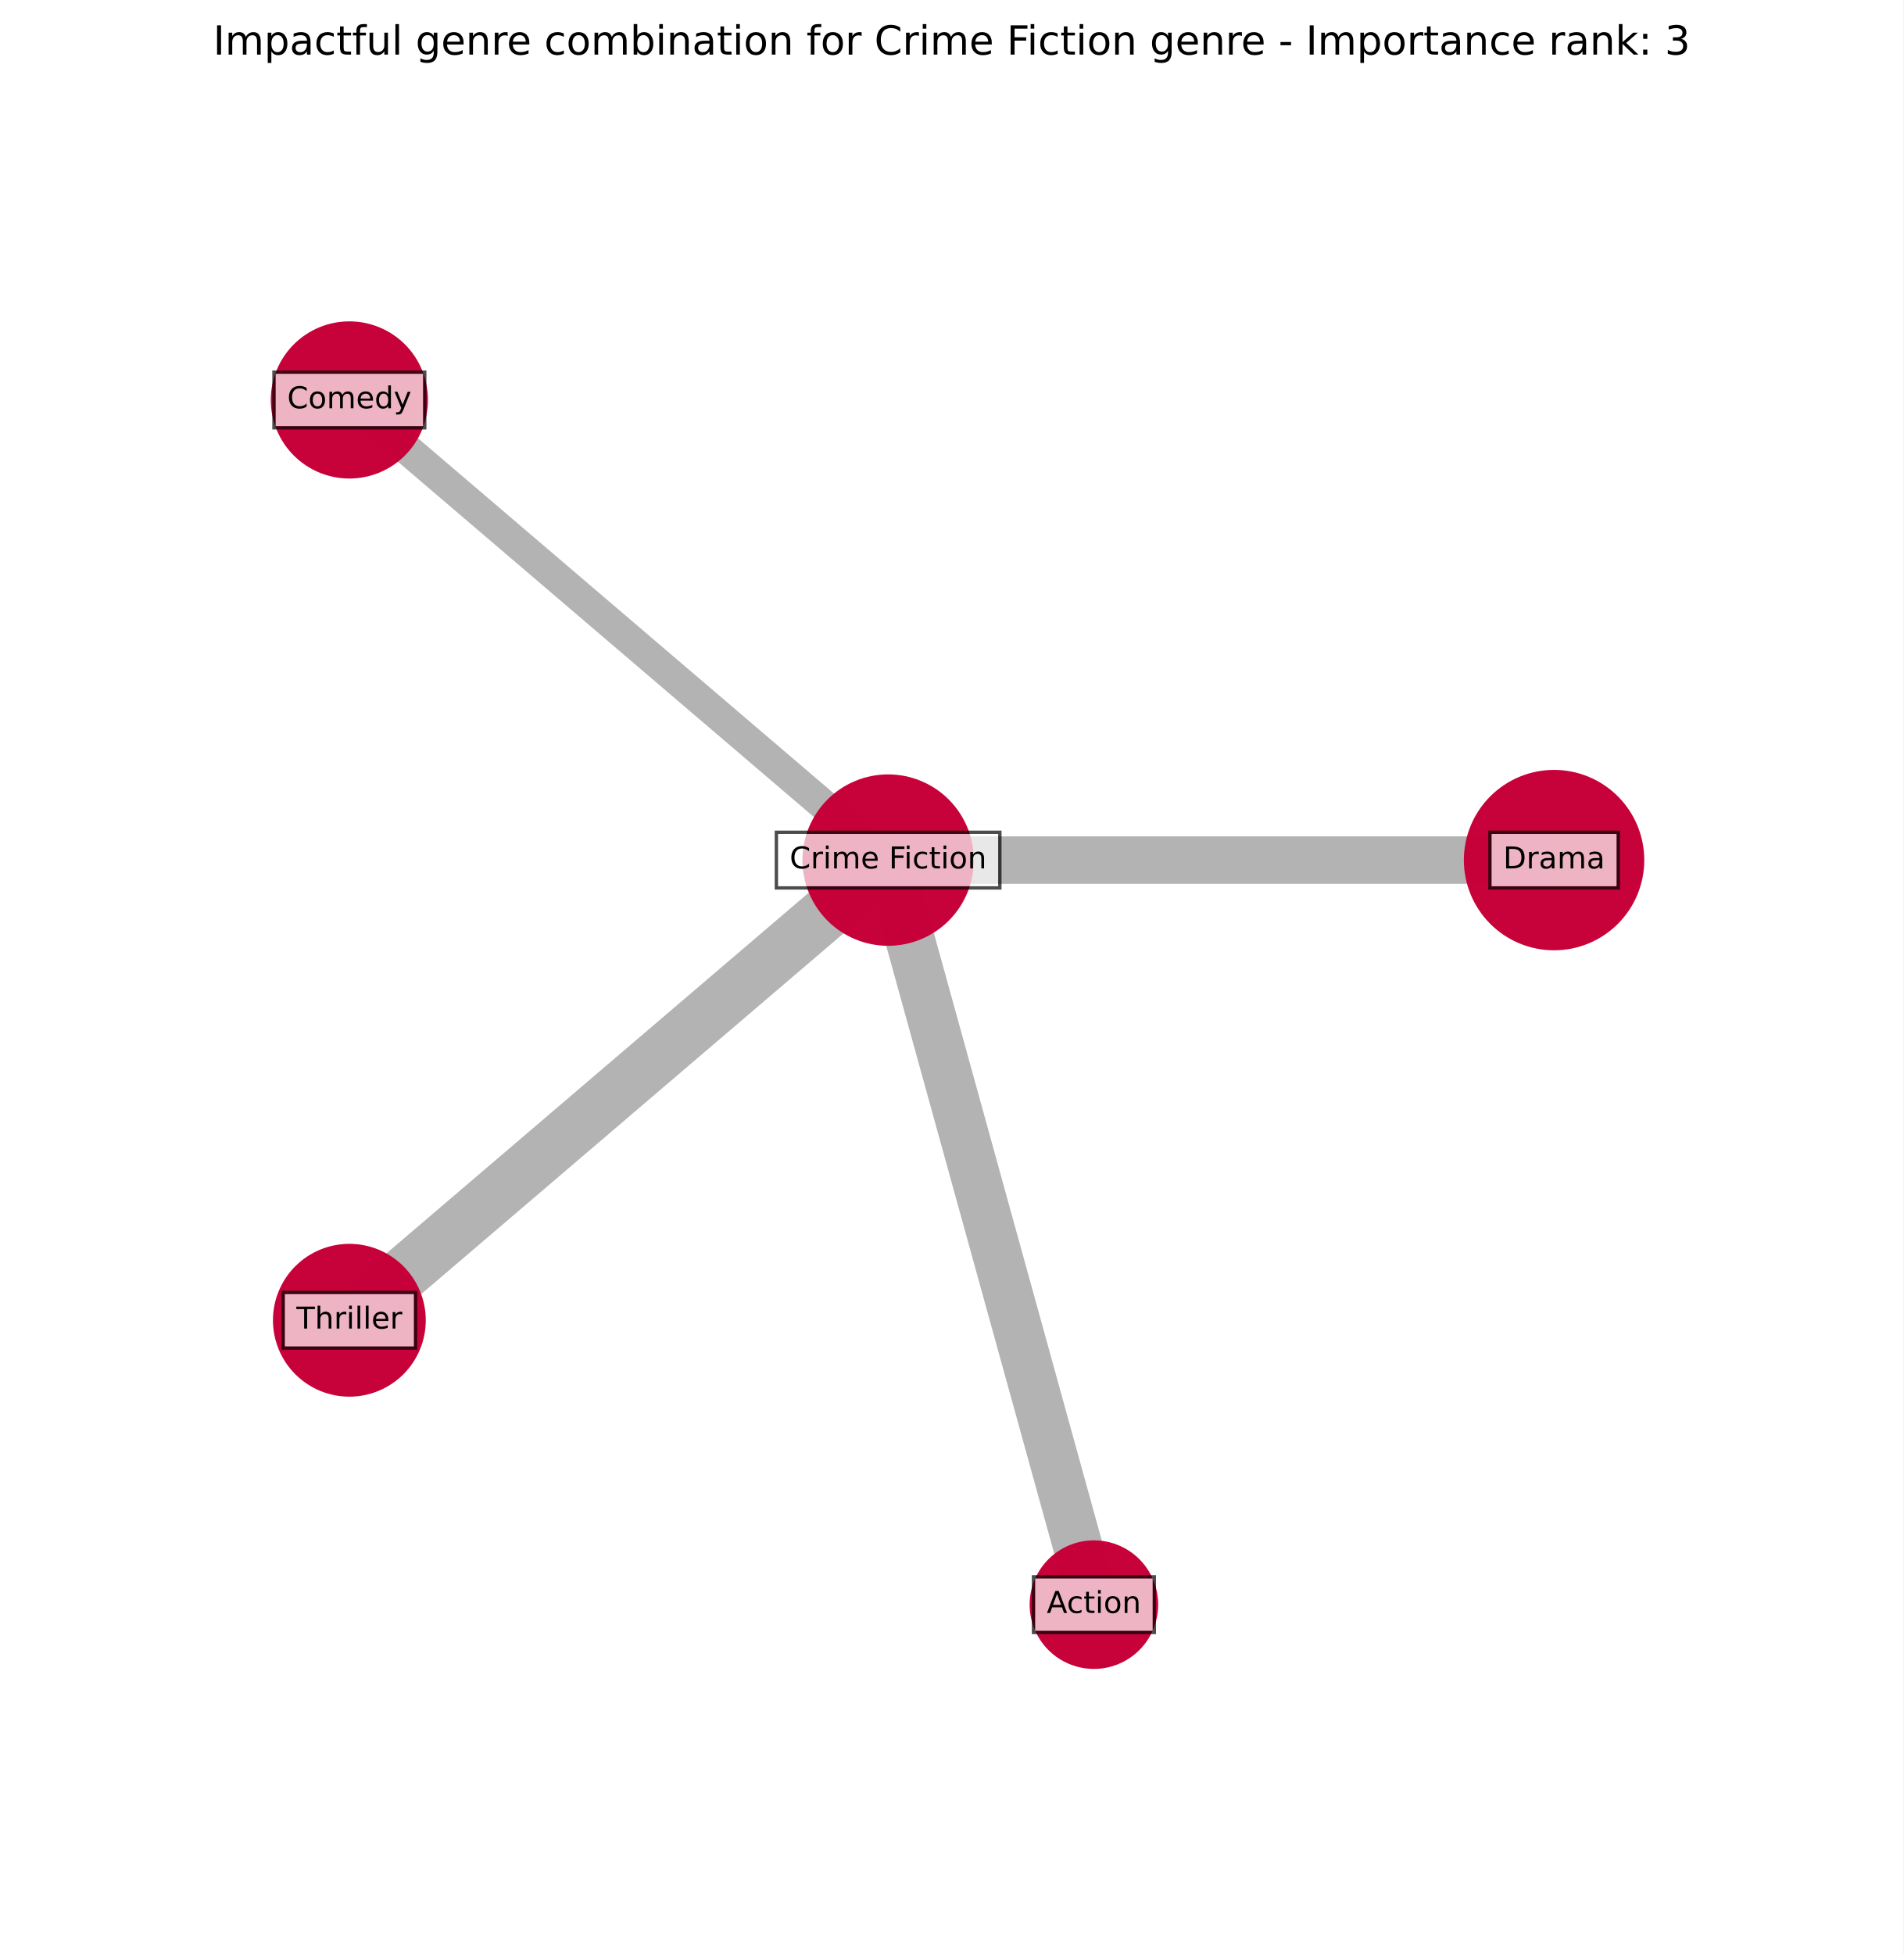
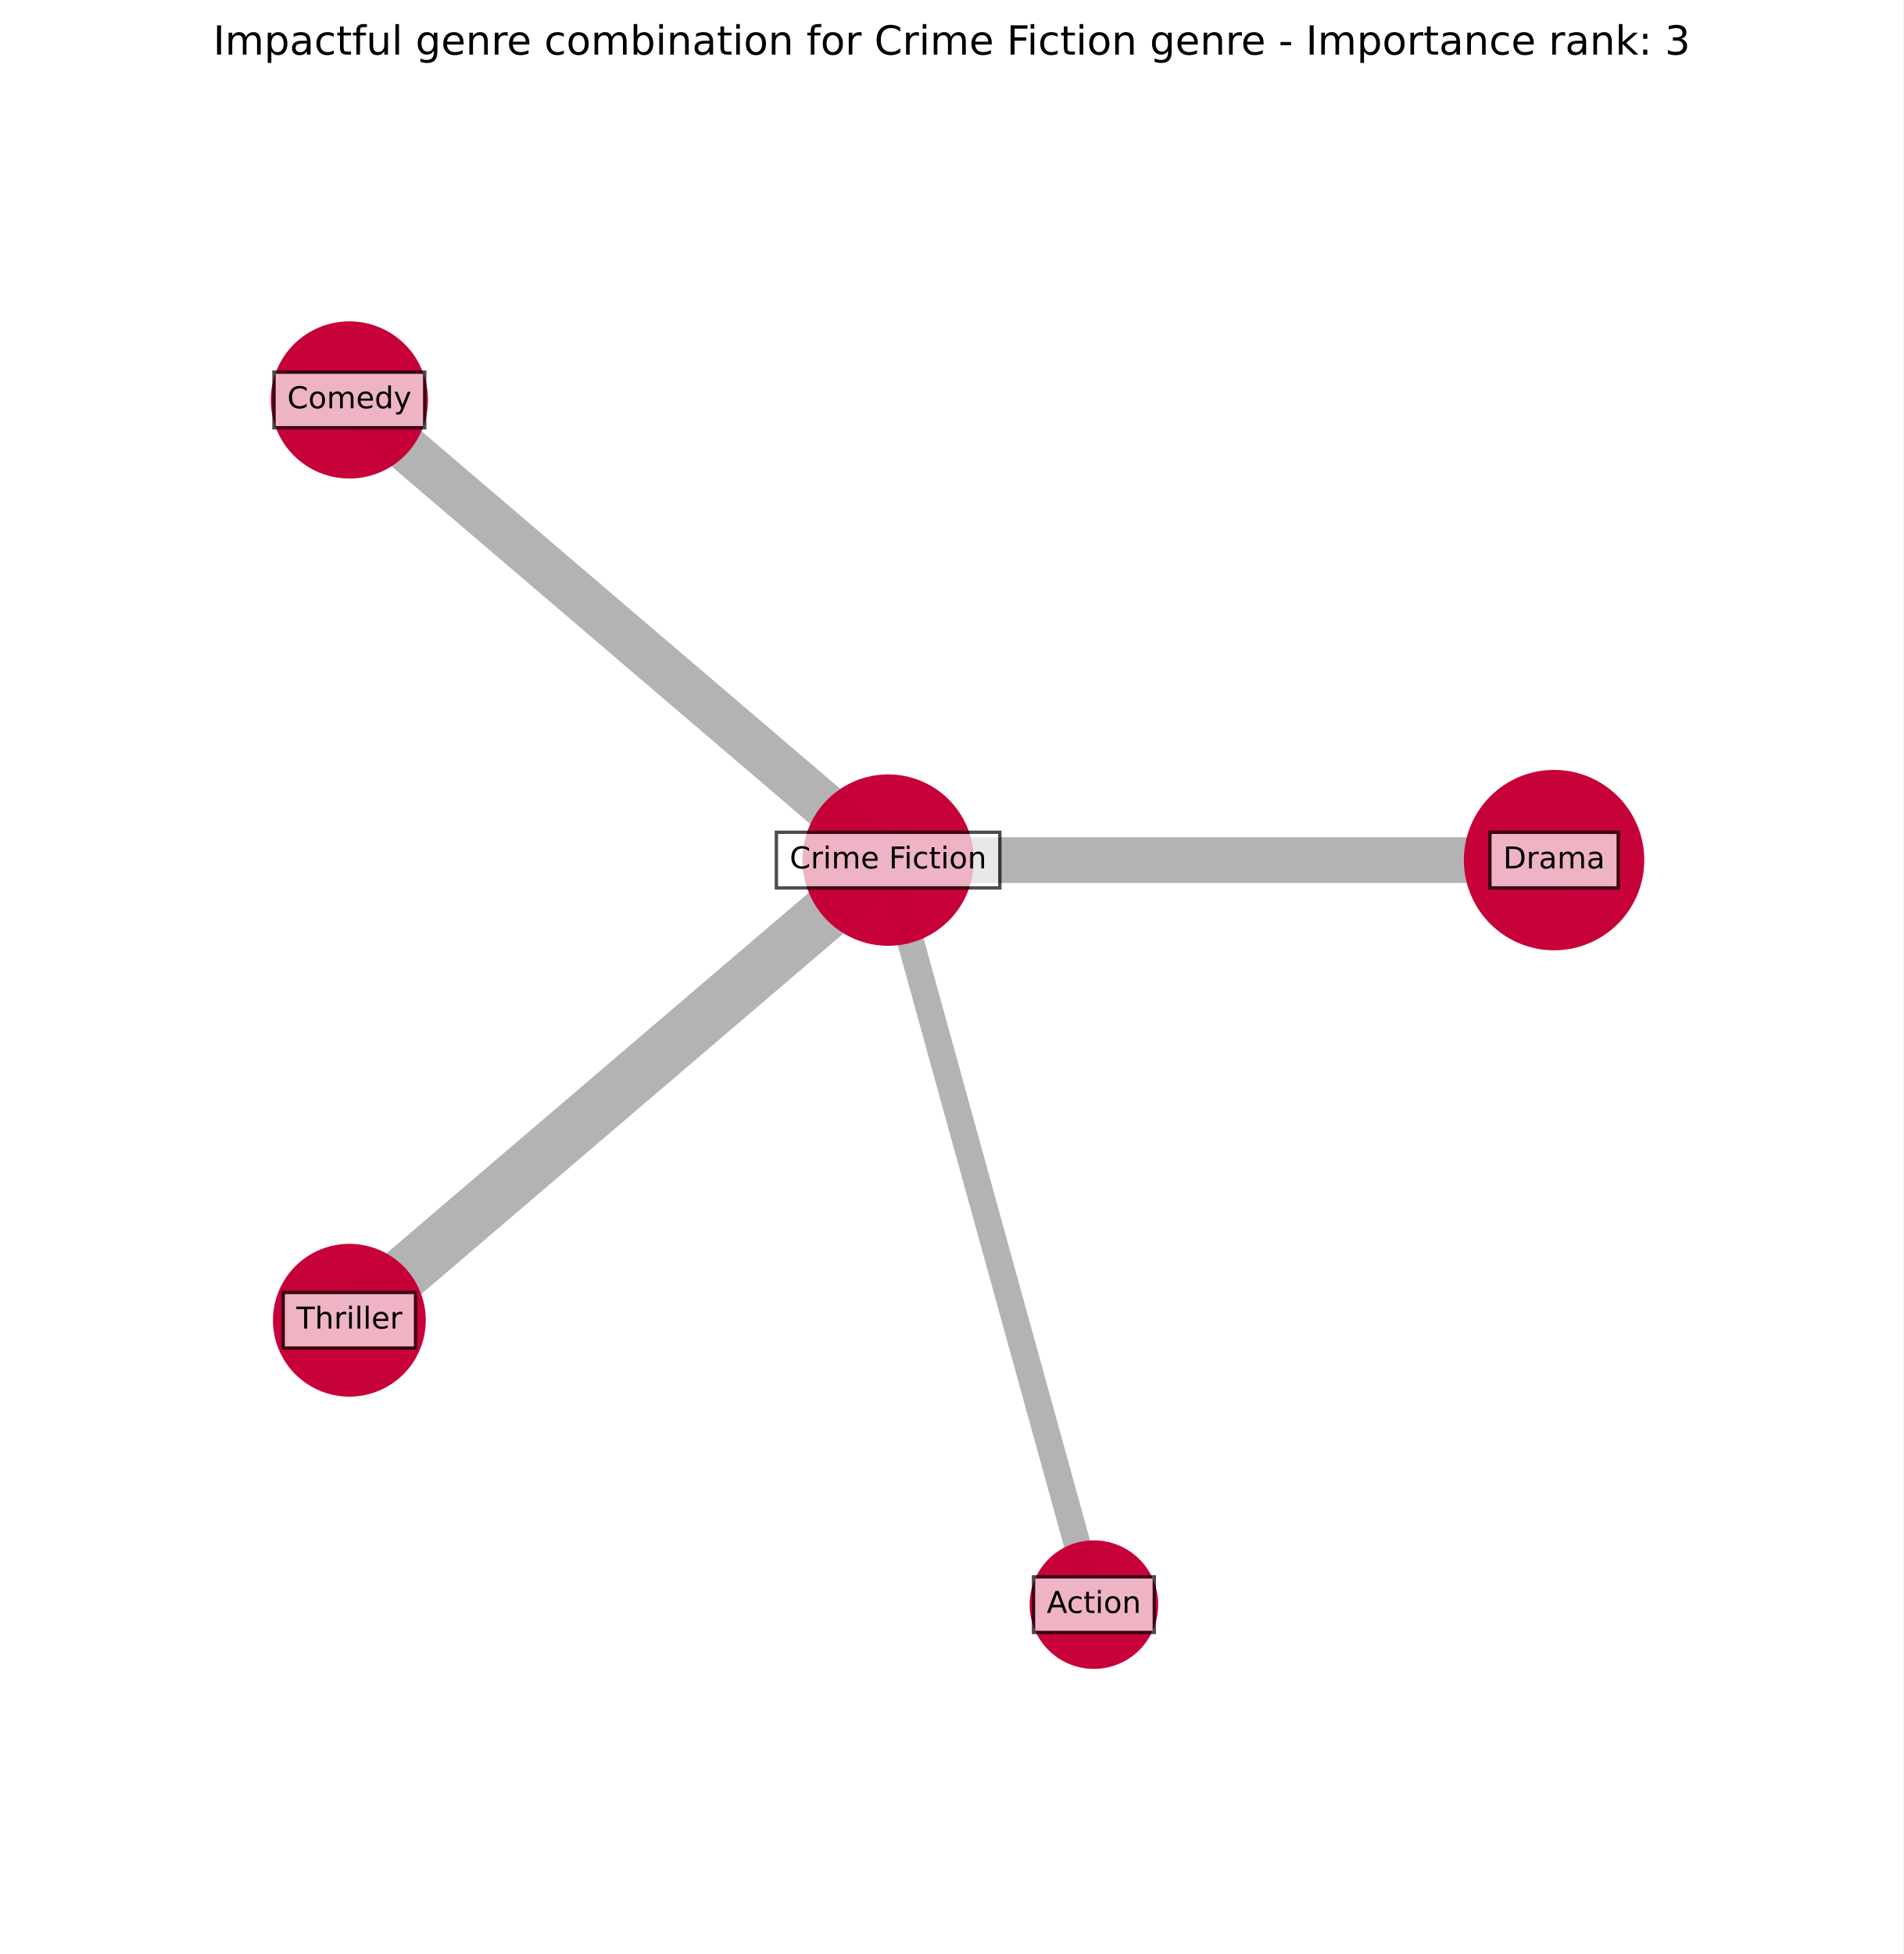
<svg xmlns="http://www.w3.org/2000/svg" xmlns:xlink="http://www.w3.org/1999/xlink" width="568.8pt" height="583.918pt" viewBox="0 0 568.8 583.918" version="1.1">
  <defs>
    <style type="text/css">*{stroke-linejoin: round; stroke-linecap: butt}</style>
  </defs>
  <g id="figure_1">
    <g id="patch_1">
      <path d="M 0 583.918  L 568.8 583.918  L 568.8 0  L 0 0  z " style="fill: #ffffff" />
    </g>
    <g id="axes_1">
      <g id="LineCollection_1">
-         <path d="M 464.4 257.026  L 265.397 257.026  " clip-path="url(#p54b5de28f0)" style="fill: none; stroke: #000000; stroke-opacity: 0.3; stroke-width: 14.188" />
-         <path d="M 265.397 257.026  L 104.4 119.518  " clip-path="url(#p54b5de28f0)" style="fill: none; stroke: #000000; stroke-opacity: 0.3; stroke-width: 9.235" />
-         <path d="M 265.397 257.026  L 104.4 394.534  " clip-path="url(#p54b5de28f0)" style="fill: none; stroke: #000000; stroke-opacity: 0.3; stroke-width: 16" />
-         <path d="M 265.397 257.026  L 326.892 479.518  " clip-path="url(#p54b5de28f0)" style="fill: none; stroke: #000000; stroke-opacity: 0.3; stroke-width: 14.744" />
+         <path d="M 464.4 257.026  L 265.397 257.026  " clip-path="url(#pc70f35e18f)" style="fill: none; stroke: #000000; stroke-opacity: 0.3; stroke-width: 13.695" />
+         <path d="M 265.397 257.026  L 104.4 119.518  " clip-path="url(#pc70f35e18f)" style="fill: none; stroke: #000000; stroke-opacity: 0.3; stroke-width: 13.805" />
+         <path d="M 265.397 257.026  L 104.4 394.534  " clip-path="url(#pc70f35e18f)" style="fill: none; stroke: #000000; stroke-opacity: 0.3; stroke-width: 16" />
+         <path d="M 265.397 257.026  L 326.892 479.518  " clip-path="url(#pc70f35e18f)" style="fill: none; stroke: #000000; stroke-opacity: 0.3; stroke-width: 8" />
      </g>
      <g id="PathCollection_1">
-         <path d="M 464.4 283.483  C 471.417 283.483 478.147 280.696 483.108 275.734  C 488.07 270.773 490.858 264.043 490.858 257.026  C 490.858 250.009 488.07 243.279 483.108 238.318  C 478.147 233.356 471.417 230.568 464.4 230.568  C 457.383 230.568 450.653 233.356 445.692 238.318  C 440.73 243.279 437.942 250.009 437.942 257.026  C 437.942 264.043 440.73 270.773 445.692 275.734  C 450.653 280.696 457.383 283.483 464.4 283.483  z " clip-path="url(#p54b5de28f0)" style="fill: #c70039; fill-opacity: 0.99; stroke: #c70039; stroke-opacity: 0.99" />
-         <path d="M 265.397 282.139  C 272.057 282.139 278.445 279.493 283.155 274.784  C 287.864 270.074 290.51 263.686 290.51 257.026  C 290.51 250.366 287.864 243.977 283.155 239.268  C 278.445 234.558 272.057 231.912 265.397 231.912  C 258.737 231.912 252.348 234.558 247.639 239.268  C 242.929 243.977 240.283 250.366 240.283 257.026  C 240.283 263.686 242.929 270.074 247.639 274.784  C 252.348 279.493 258.737 282.139 265.397 282.139  z " clip-path="url(#p54b5de28f0)" style="fill: #c70039; fill-opacity: 0.99; stroke: #c70039; stroke-opacity: 0.99" />
-         <path d="M 104.4 142.504  C 110.496 142.504 116.343 140.082 120.653 135.772  C 124.964 131.461 127.386 125.614 127.386 119.518  C 127.386 113.422 124.964 107.575 120.653 103.265  C 116.343 98.954 110.496 96.532 104.4 96.532  C 98.304 96.532 92.457 98.954 88.147 103.265  C 83.836 107.575 81.414 113.422 81.414 119.518  C 81.414 125.614 83.836 131.461 88.147 135.772  C 92.457 140.082 98.304 142.504 104.4 142.504  z " clip-path="url(#p54b5de28f0)" style="fill: #c70039; fill-opacity: 0.99; stroke: #c70039; stroke-opacity: 0.99" />
-         <path d="M 104.4 416.869  C 110.323 416.869 116.005 414.515 120.193 410.327  C 124.382 406.139 126.735 400.457 126.735 394.534  C 126.735 388.61 124.382 382.929 120.193 378.74  C 116.005 374.552 110.323 372.199 104.4 372.199  C 98.477 372.199 92.795 374.552 88.607 378.74  C 84.418 382.929 82.065 388.61 82.065 394.534  C 82.065 400.457 84.418 406.139 88.607 410.327  C 92.795 414.515 98.477 416.869 104.4 416.869  z " clip-path="url(#p54b5de28f0)" style="fill: #c70039; fill-opacity: 0.99; stroke: #c70039; stroke-opacity: 0.99" />
-         <path d="M 326.892 498.226  C 331.854 498.226 336.613 496.255 340.121 492.747  C 343.629 489.239 345.601 484.48 345.601 479.518  C 345.601 474.557 343.629 469.798 340.121 466.289  C 336.613 462.781 331.854 460.81 326.892 460.81  C 321.931 460.81 317.172 462.781 313.664 466.289  C 310.155 469.798 308.184 474.557 308.184 479.518  C 308.184 484.48 310.155 489.239 313.664 492.747  C 317.172 496.255 321.931 498.226 326.892 498.226  z " clip-path="url(#p54b5de28f0)" style="fill: #c70039; fill-opacity: 0.99; stroke: #c70039; stroke-opacity: 0.99" />
+         <path d="M 464.4 283.483  C 471.417 283.483 478.147 280.696 483.108 275.734  C 488.07 270.773 490.858 264.043 490.858 257.026  C 490.858 250.009 488.07 243.279 483.108 238.318  C 478.147 233.356 471.417 230.568 464.4 230.568  C 457.383 230.568 450.653 233.356 445.692 238.318  C 440.73 243.279 437.942 250.009 437.942 257.026  C 437.942 264.043 440.73 270.773 445.692 275.734  C 450.653 280.696 457.383 283.483 464.4 283.483  z " clip-path="url(#pc70f35e18f)" style="fill: #c70039; fill-opacity: 0.99; stroke: #c70039; stroke-opacity: 0.99" />
+         <path d="M 265.397 282.139  C 272.057 282.139 278.445 279.493 283.155 274.784  C 287.864 270.074 290.51 263.686 290.51 257.026  C 290.51 250.366 287.864 243.977 283.155 239.268  C 278.445 234.558 272.057 231.912 265.397 231.912  C 258.737 231.912 252.348 234.558 247.639 239.268  C 242.929 243.977 240.283 250.366 240.283 257.026  C 240.283 263.686 242.929 270.074 247.639 274.784  C 252.348 279.493 258.737 282.139 265.397 282.139  z " clip-path="url(#pc70f35e18f)" style="fill: #c70039; fill-opacity: 0.99; stroke: #c70039; stroke-opacity: 0.99" />
+         <path d="M 104.4 142.504  C 110.496 142.504 116.343 140.082 120.653 135.772  C 124.964 131.461 127.386 125.614 127.386 119.518  C 127.386 113.422 124.964 107.575 120.653 103.265  C 116.343 98.954 110.496 96.532 104.4 96.532  C 98.304 96.532 92.457 98.954 88.147 103.265  C 83.836 107.575 81.414 113.422 81.414 119.518  C 81.414 125.614 83.836 131.461 88.147 135.772  C 92.457 140.082 98.304 142.504 104.4 142.504  z " clip-path="url(#pc70f35e18f)" style="fill: #c70039; fill-opacity: 0.99; stroke: #c70039; stroke-opacity: 0.99" />
+         <path d="M 104.4 416.869  C 110.323 416.869 116.005 414.515 120.193 410.327  C 124.382 406.139 126.735 400.457 126.735 394.534  C 126.735 388.61 124.382 382.929 120.193 378.74  C 116.005 374.552 110.323 372.199 104.4 372.199  C 98.477 372.199 92.795 374.552 88.607 378.74  C 84.418 382.929 82.065 388.61 82.065 394.534  C 82.065 400.457 84.418 406.139 88.607 410.327  C 92.795 414.515 98.477 416.869 104.4 416.869  z " clip-path="url(#pc70f35e18f)" style="fill: #c70039; fill-opacity: 0.99; stroke: #c70039; stroke-opacity: 0.99" />
+         <path d="M 326.892 498.226  C 331.854 498.226 336.613 496.255 340.121 492.747  C 343.629 489.239 345.601 484.48 345.601 479.518  C 345.601 474.557 343.629 469.798 340.121 466.289  C 336.613 462.781 331.854 460.81 326.892 460.81  C 321.931 460.81 317.172 462.781 313.664 466.289  C 310.155 469.798 308.184 474.557 308.184 479.518  C 308.184 484.48 310.155 489.239 313.664 492.747  C 317.172 496.255 321.931 498.226 326.892 498.226  z " clip-path="url(#pc70f35e18f)" style="fill: #c70039; fill-opacity: 0.99; stroke: #c70039; stroke-opacity: 0.99" />
      </g>
      <g id="text_1">
        <g id="patch_2">
-           <path d="M 445.226 265.341  L 483.574 265.341  L 483.574 248.711  L 445.226 248.711  z " clip-path="url(#p54b5de28f0)" style="fill: #ffffff; opacity: 0.7; stroke: #000000; stroke-linejoin: miter" />
-         </g>
-         <g clip-path="url(#p54b5de28f0)">
+           <path d="M 445.226 265.341  L 483.574 265.341  L 483.574 248.711  L 445.226 248.711  z " clip-path="url(#pc70f35e18f)" style="fill: #ffffff; opacity: 0.7; stroke: #000000; stroke-linejoin: miter" />
+         </g>
+         <g clip-path="url(#pc70f35e18f)">
          <g transform="translate(449.1865 259.5093)scale(0.09 -0.09)">
            <defs>
              <path id="DejaVuSans-44" d="M 1259 4147  L 1259 519  L 2022 519  Q 2988 519 3436 956  Q 3884 1394 3884 2338  Q 3884 3275 3436 3711  Q 2988 4147 2022 4147  L 1259 4147  z M 628 4666  L 1925 4666  Q 3281 4666 3915 4102  Q 4550 3538 4550 2338  Q 4550 1131 3912 565  Q 3275 0 1925 0  L 628 0  L 628 4666  z " transform="scale(0.015625)" />
              <path id="DejaVuSans-72" d="M 2631 2963  Q 2534 3019 2420 3045  Q 2306 3072 2169 3072  Q 1681 3072 1420 2755  Q 1159 2438 1159 1844  L 1159 0  L 581 0  L 581 3500  L 1159 3500  L 1159 2956  Q 1341 3275 1631 3429  Q 1922 3584 2338 3584  Q 2397 3584 2469 3576  Q 2541 3569 2628 3553  L 2631 2963  z " transform="scale(0.015625)" />
              <path id="DejaVuSans-61" d="M 2194 1759  Q 1497 1759 1228 1600  Q 959 1441 959 1056  Q 959 750 1161 570  Q 1363 391 1709 391  Q 2188 391 2477 730  Q 2766 1069 2766 1631  L 2766 1759  L 2194 1759  z M 3341 1997  L 3341 0  L 2766 0  L 2766 531  Q 2569 213 2275 61  Q 1981 -91 1556 -91  Q 1019 -91 701 211  Q 384 513 384 1019  Q 384 1609 779 1909  Q 1175 2209 1959 2209  L 2766 2209  L 2766 2266  Q 2766 2663 2505 2880  Q 2244 3097 1772 3097  Q 1472 3097 1187 3025  Q 903 2953 641 2809  L 641 3341  Q 956 3463 1253 3523  Q 1550 3584 1831 3584  Q 2591 3584 2966 3190  Q 3341 2797 3341 1997  z " transform="scale(0.015625)" />
              <path id="DejaVuSans-6d" d="M 3328 2828  Q 3544 3216 3844 3400  Q 4144 3584 4550 3584  Q 5097 3584 5394 3201  Q 5691 2819 5691 2113  L 5691 0  L 5113 0  L 5113 2094  Q 5113 2597 4934 2840  Q 4756 3084 4391 3084  Q 3944 3084 3684 2787  Q 3425 2491 3425 1978  L 3425 0  L 2847 0  L 2847 2094  Q 2847 2600 2669 2842  Q 2491 3084 2119 3084  Q 1678 3084 1418 2786  Q 1159 2488 1159 1978  L 1159 0  L 581 0  L 581 3500  L 1159 3500  L 1159 2956  Q 1356 3278 1631 3431  Q 1906 3584 2284 3584  Q 2666 3584 2933 3390  Q 3200 3197 3328 2828  z " transform="scale(0.015625)" />
            </defs>
            <use xlink:href="#DejaVuSans-44" />
            <use xlink:href="#DejaVuSans-72" x="77.002" />
            <use xlink:href="#DejaVuSans-61" x="118.115" />
            <use xlink:href="#DejaVuSans-6d" x="179.395" />
            <use xlink:href="#DejaVuSans-61" x="276.807" />
          </g>
        </g>
      </g>
      <g id="text_2">
        <g id="patch_3">
-           <path d="M 232.006 265.341  L 298.788 265.341  L 298.788 248.711  L 232.006 248.711  z " clip-path="url(#p54b5de28f0)" style="fill: #ffffff; opacity: 0.7; stroke: #000000; stroke-linejoin: miter" />
-         </g>
-         <g clip-path="url(#p54b5de28f0)">
+           <path d="M 232.006 265.341  L 298.788 265.341  L 298.788 248.711  L 232.006 248.711  z " clip-path="url(#pc70f35e18f)" style="fill: #ffffff; opacity: 0.7; stroke: #000000; stroke-linejoin: miter" />
+         </g>
+         <g clip-path="url(#pc70f35e18f)">
          <g transform="translate(235.9662 259.5093)scale(0.09 -0.09)">
            <defs>
              <path id="DejaVuSans-43" d="M 4122 4306  L 4122 3641  Q 3803 3938 3442 4084  Q 3081 4231 2675 4231  Q 1875 4231 1450 3742  Q 1025 3253 1025 2328  Q 1025 1406 1450 917  Q 1875 428 2675 428  Q 3081 428 3442 575  Q 3803 722 4122 1019  L 4122 359  Q 3791 134 3420 21  Q 3050 -91 2638 -91  Q 1578 -91 968 557  Q 359 1206 359 2328  Q 359 3453 968 4101  Q 1578 4750 2638 4750  Q 3056 4750 3426 4639  Q 3797 4528 4122 4306  z " transform="scale(0.015625)" />
              <path id="DejaVuSans-69" d="M 603 3500  L 1178 3500  L 1178 0  L 603 0  L 603 3500  z M 603 4863  L 1178 4863  L 1178 4134  L 603 4134  L 603 4863  z " transform="scale(0.015625)" />
              <path id="DejaVuSans-65" d="M 3597 1894  L 3597 1613  L 953 1613  Q 991 1019 1311 708  Q 1631 397 2203 397  Q 2534 397 2845 478  Q 3156 559 3463 722  L 3463 178  Q 3153 47 2828 -22  Q 2503 -91 2169 -91  Q 1331 -91 842 396  Q 353 884 353 1716  Q 353 2575 817 3079  Q 1281 3584 2069 3584  Q 2775 3584 3186 3129  Q 3597 2675 3597 1894  z M 3022 2063  Q 3016 2534 2758 2815  Q 2500 3097 2075 3097  Q 1594 3097 1305 2825  Q 1016 2553 972 2059  L 3022 2063  z " transform="scale(0.015625)" />
              <path id="DejaVuSans-20" transform="scale(0.015625)" />
              <path id="DejaVuSans-46" d="M 628 4666  L 3309 4666  L 3309 4134  L 1259 4134  L 1259 2759  L 3109 2759  L 3109 2228  L 1259 2228  L 1259 0  L 628 0  L 628 4666  z " transform="scale(0.015625)" />
              <path id="DejaVuSans-63" d="M 3122 3366  L 3122 2828  Q 2878 2963 2633 3030  Q 2388 3097 2138 3097  Q 1578 3097 1268 2742  Q 959 2388 959 1747  Q 959 1106 1268 751  Q 1578 397 2138 397  Q 2388 397 2633 464  Q 2878 531 3122 666  L 3122 134  Q 2881 22 2623 -34  Q 2366 -91 2075 -91  Q 1284 -91 818 406  Q 353 903 353 1747  Q 353 2603 823 3093  Q 1294 3584 2113 3584  Q 2378 3584 2631 3529  Q 2884 3475 3122 3366  z " transform="scale(0.015625)" />
              <path id="DejaVuSans-74" d="M 1172 4494  L 1172 3500  L 2356 3500  L 2356 3053  L 1172 3053  L 1172 1153  Q 1172 725 1289 603  Q 1406 481 1766 481  L 2356 481  L 2356 0  L 1766 0  Q 1100 0 847 248  Q 594 497 594 1153  L 594 3053  L 172 3053  L 172 3500  L 594 3500  L 594 4494  L 1172 4494  z " transform="scale(0.015625)" />
              <path id="DejaVuSans-6f" d="M 1959 3097  Q 1497 3097 1228 2736  Q 959 2375 959 1747  Q 959 1119 1226 758  Q 1494 397 1959 397  Q 2419 397 2687 759  Q 2956 1122 2956 1747  Q 2956 2369 2687 2733  Q 2419 3097 1959 3097  z M 1959 3584  Q 2709 3584 3137 3096  Q 3566 2609 3566 1747  Q 3566 888 3137 398  Q 2709 -91 1959 -91  Q 1206 -91 779 398  Q 353 888 353 1747  Q 353 2609 779 3096  Q 1206 3584 1959 3584  z " transform="scale(0.015625)" />
              <path id="DejaVuSans-6e" d="M 3513 2113  L 3513 0  L 2938 0  L 2938 2094  Q 2938 2591 2744 2837  Q 2550 3084 2163 3084  Q 1697 3084 1428 2787  Q 1159 2491 1159 1978  L 1159 0  L 581 0  L 581 3500  L 1159 3500  L 1159 2956  Q 1366 3272 1645 3428  Q 1925 3584 2291 3584  Q 2894 3584 3203 3211  Q 3513 2838 3513 2113  z " transform="scale(0.015625)" />
            </defs>
            <use xlink:href="#DejaVuSans-43" />
            <use xlink:href="#DejaVuSans-72" x="69.824" />
            <use xlink:href="#DejaVuSans-69" x="110.938" />
            <use xlink:href="#DejaVuSans-6d" x="138.721" />
            <use xlink:href="#DejaVuSans-65" x="236.133" />
            <use xlink:href="#DejaVuSans-20" x="297.656" />
            <use xlink:href="#DejaVuSans-46" x="329.443" />
            <use xlink:href="#DejaVuSans-69" x="379.713" />
            <use xlink:href="#DejaVuSans-63" x="407.496" />
            <use xlink:href="#DejaVuSans-74" x="462.477" />
            <use xlink:href="#DejaVuSans-69" x="501.686" />
            <use xlink:href="#DejaVuSans-6f" x="529.469" />
            <use xlink:href="#DejaVuSans-6e" x="590.65" />
          </g>
        </g>
      </g>
      <g id="text_3">
        <g id="patch_4">
-           <path d="M 81.872 127.833  L 126.928 127.833  L 126.928 111.203  L 81.872 111.203  z " clip-path="url(#p54b5de28f0)" style="fill: #ffffff; opacity: 0.7; stroke: #000000; stroke-linejoin: miter" />
-         </g>
-         <g clip-path="url(#p54b5de28f0)">
+           <path d="M 81.872 127.833  L 126.928 127.833  L 126.928 111.203  L 81.872 111.203  z " clip-path="url(#pc70f35e18f)" style="fill: #ffffff; opacity: 0.7; stroke: #000000; stroke-linejoin: miter" />
+         </g>
+         <g clip-path="url(#pc70f35e18f)">
          <g transform="translate(85.83187 122.0016)scale(0.09 -0.09)">
            <defs>
              <path id="DejaVuSans-64" d="M 2906 2969  L 2906 4863  L 3481 4863  L 3481 0  L 2906 0  L 2906 525  Q 2725 213 2448 61  Q 2172 -91 1784 -91  Q 1150 -91 751 415  Q 353 922 353 1747  Q 353 2572 751 3078  Q 1150 3584 1784 3584  Q 2172 3584 2448 3432  Q 2725 3281 2906 2969  z M 947 1747  Q 947 1113 1208 752  Q 1469 391 1925 391  Q 2381 391 2643 752  Q 2906 1113 2906 1747  Q 2906 2381 2643 2742  Q 2381 3103 1925 3103  Q 1469 3103 1208 2742  Q 947 2381 947 1747  z " transform="scale(0.015625)" />
              <path id="DejaVuSans-79" d="M 2059 -325  Q 1816 -950 1584 -1140  Q 1353 -1331 966 -1331  L 506 -1331  L 506 -850  L 844 -850  Q 1081 -850 1212 -737  Q 1344 -625 1503 -206  L 1606 56  L 191 3500  L 800 3500  L 1894 763  L 2988 3500  L 3597 3500  L 2059 -325  z " transform="scale(0.015625)" />
            </defs>
            <use xlink:href="#DejaVuSans-43" />
            <use xlink:href="#DejaVuSans-6f" x="69.824" />
            <use xlink:href="#DejaVuSans-6d" x="131.006" />
            <use xlink:href="#DejaVuSans-65" x="228.418" />
            <use xlink:href="#DejaVuSans-64" x="289.941" />
            <use xlink:href="#DejaVuSans-79" x="353.418" />
          </g>
        </g>
      </g>
      <g id="text_4">
        <g id="patch_5">
-           <path d="M 84.62 402.849  L 124.18 402.849  L 124.18 386.219  L 84.62 386.219  z " clip-path="url(#p54b5de28f0)" style="fill: #ffffff; opacity: 0.7; stroke: #000000; stroke-linejoin: miter" />
-         </g>
-         <g clip-path="url(#p54b5de28f0)">
+           <path d="M 84.62 402.849  L 124.18 402.849  L 124.18 386.219  L 84.62 386.219  z " clip-path="url(#pc70f35e18f)" style="fill: #ffffff; opacity: 0.7; stroke: #000000; stroke-linejoin: miter" />
+         </g>
+         <g clip-path="url(#pc70f35e18f)">
          <g transform="translate(88.5804 397.0171)scale(0.09 -0.09)">
            <defs>
              <path id="DejaVuSans-54" d="M -19 4666  L 3928 4666  L 3928 4134  L 2272 4134  L 2272 0  L 1638 0  L 1638 4134  L -19 4134  L -19 4666  z " transform="scale(0.015625)" />
              <path id="DejaVuSans-68" d="M 3513 2113  L 3513 0  L 2938 0  L 2938 2094  Q 2938 2591 2744 2837  Q 2550 3084 2163 3084  Q 1697 3084 1428 2787  Q 1159 2491 1159 1978  L 1159 0  L 581 0  L 581 4863  L 1159 4863  L 1159 2956  Q 1366 3272 1645 3428  Q 1925 3584 2291 3584  Q 2894 3584 3203 3211  Q 3513 2838 3513 2113  z " transform="scale(0.015625)" />
              <path id="DejaVuSans-6c" d="M 603 4863  L 1178 4863  L 1178 0  L 603 0  L 603 4863  z " transform="scale(0.015625)" />
            </defs>
            <use xlink:href="#DejaVuSans-54" />
            <use xlink:href="#DejaVuSans-68" x="61.084" />
            <use xlink:href="#DejaVuSans-72" x="124.463" />
            <use xlink:href="#DejaVuSans-69" x="165.576" />
            <use xlink:href="#DejaVuSans-6c" x="193.359" />
            <use xlink:href="#DejaVuSans-6c" x="221.143" />
            <use xlink:href="#DejaVuSans-65" x="248.926" />
            <use xlink:href="#DejaVuSans-72" x="310.449" />
          </g>
        </g>
      </g>
      <g id="text_5">
        <g id="patch_6">
-           <path d="M 308.839 487.833  L 344.946 487.833  L 344.946 471.203  L 308.839 471.203  z " clip-path="url(#p54b5de28f0)" style="fill: #ffffff; opacity: 0.7; stroke: #000000; stroke-linejoin: miter" />
-         </g>
-         <g clip-path="url(#p54b5de28f0)">
+           <path d="M 308.839 487.833  L 344.946 487.833  L 344.946 471.203  L 308.839 471.203  z " clip-path="url(#pc70f35e18f)" style="fill: #ffffff; opacity: 0.7; stroke: #000000; stroke-linejoin: miter" />
+         </g>
+         <g clip-path="url(#pc70f35e18f)">
          <g transform="translate(312.7988 482.0016)scale(0.09 -0.09)">
            <defs>
              <path id="DejaVuSans-41" d="M 2188 4044  L 1331 1722  L 3047 1722  L 2188 4044  z M 1831 4666  L 2547 4666  L 4325 0  L 3669 0  L 3244 1197  L 1141 1197  L 716 0  L 50 0  L 1831 4666  z " transform="scale(0.015625)" />
            </defs>
            <use xlink:href="#DejaVuSans-41" />
            <use xlink:href="#DejaVuSans-63" x="66.658" />
            <use xlink:href="#DejaVuSans-74" x="121.639" />
            <use xlink:href="#DejaVuSans-69" x="160.848" />
            <use xlink:href="#DejaVuSans-6f" x="188.631" />
            <use xlink:href="#DejaVuSans-6e" x="249.812" />
          </g>
        </g>
      </g>
      <g id="text_6">
        <g transform="translate(63.69 16.31812)scale(0.12 -0.12)">
          <defs>
            <path id="DejaVuSans-49" d="M 628 4666  L 1259 4666  L 1259 0  L 628 0  L 628 4666  z " transform="scale(0.015625)" />
            <path id="DejaVuSans-70" d="M 1159 525  L 1159 -1331  L 581 -1331  L 581 3500  L 1159 3500  L 1159 2969  Q 1341 3281 1617 3432  Q 1894 3584 2278 3584  Q 2916 3584 3314 3078  Q 3713 2572 3713 1747  Q 3713 922 3314 415  Q 2916 -91 2278 -91  Q 1894 -91 1617 61  Q 1341 213 1159 525  z M 3116 1747  Q 3116 2381 2855 2742  Q 2594 3103 2138 3103  Q 1681 3103 1420 2742  Q 1159 2381 1159 1747  Q 1159 1113 1420 752  Q 1681 391 2138 391  Q 2594 391 2855 752  Q 3116 1113 3116 1747  z " transform="scale(0.015625)" />
            <path id="DejaVuSans-66" d="M 2375 4863  L 2375 4384  L 1825 4384  Q 1516 4384 1395 4259  Q 1275 4134 1275 3809  L 1275 3500  L 2222 3500  L 2222 3053  L 1275 3053  L 1275 0  L 697 0  L 697 3053  L 147 3053  L 147 3500  L 697 3500  L 697 3744  Q 697 4328 969 4595  Q 1241 4863 1831 4863  L 2375 4863  z " transform="scale(0.015625)" />
            <path id="DejaVuSans-75" d="M 544 1381  L 544 3500  L 1119 3500  L 1119 1403  Q 1119 906 1312 657  Q 1506 409 1894 409  Q 2359 409 2629 706  Q 2900 1003 2900 1516  L 2900 3500  L 3475 3500  L 3475 0  L 2900 0  L 2900 538  Q 2691 219 2414 64  Q 2138 -91 1772 -91  Q 1169 -91 856 284  Q 544 659 544 1381  z M 1991 3584  L 1991 3584  z " transform="scale(0.015625)" />
            <path id="DejaVuSans-67" d="M 2906 1791  Q 2906 2416 2648 2759  Q 2391 3103 1925 3103  Q 1463 3103 1205 2759  Q 947 2416 947 1791  Q 947 1169 1205 825  Q 1463 481 1925 481  Q 2391 481 2648 825  Q 2906 1169 2906 1791  z M 3481 434  Q 3481 -459 3084 -895  Q 2688 -1331 1869 -1331  Q 1566 -1331 1297 -1286  Q 1028 -1241 775 -1147  L 775 -588  Q 1028 -725 1275 -790  Q 1522 -856 1778 -856  Q 2344 -856 2625 -561  Q 2906 -266 2906 331  L 2906 616  Q 2728 306 2450 153  Q 2172 0 1784 0  Q 1141 0 747 490  Q 353 981 353 1791  Q 353 2603 747 3093  Q 1141 3584 1784 3584  Q 2172 3584 2450 3431  Q 2728 3278 2906 2969  L 2906 3500  L 3481 3500  L 3481 434  z " transform="scale(0.015625)" />
            <path id="DejaVuSans-62" d="M 3116 1747  Q 3116 2381 2855 2742  Q 2594 3103 2138 3103  Q 1681 3103 1420 2742  Q 1159 2381 1159 1747  Q 1159 1113 1420 752  Q 1681 391 2138 391  Q 2594 391 2855 752  Q 3116 1113 3116 1747  z M 1159 2969  Q 1341 3281 1617 3432  Q 1894 3584 2278 3584  Q 2916 3584 3314 3078  Q 3713 2572 3713 1747  Q 3713 922 3314 415  Q 2916 -91 2278 -91  Q 1894 -91 1617 61  Q 1341 213 1159 525  L 1159 0  L 581 0  L 581 4863  L 1159 4863  L 1159 2969  z " transform="scale(0.015625)" />
            <path id="DejaVuSans-2d" d="M 313 2009  L 1997 2009  L 1997 1497  L 313 1497  L 313 2009  z " transform="scale(0.015625)" />
            <path id="DejaVuSans-6b" d="M 581 4863  L 1159 4863  L 1159 1991  L 2875 3500  L 3609 3500  L 1753 1863  L 3688 0  L 2938 0  L 1159 1709  L 1159 0  L 581 0  L 581 4863  z " transform="scale(0.015625)" />
            <path id="DejaVuSans-3a" d="M 750 794  L 1409 794  L 1409 0  L 750 0  L 750 794  z M 750 3309  L 1409 3309  L 1409 2516  L 750 2516  L 750 3309  z " transform="scale(0.015625)" />
            <path id="DejaVuSans-33" d="M 2597 2516  Q 3050 2419 3304 2112  Q 3559 1806 3559 1356  Q 3559 666 3084 287  Q 2609 -91 1734 -91  Q 1441 -91 1130 -33  Q 819 25 488 141  L 488 750  Q 750 597 1062 519  Q 1375 441 1716 441  Q 2309 441 2620 675  Q 2931 909 2931 1356  Q 2931 1769 2642 2001  Q 2353 2234 1838 2234  L 1294 2234  L 1294 2753  L 1863 2753  Q 2328 2753 2575 2939  Q 2822 3125 2822 3475  Q 2822 3834 2567 4026  Q 2313 4219 1838 4219  Q 1578 4219 1281 4162  Q 984 4106 628 3988  L 628 4550  Q 988 4650 1302 4700  Q 1616 4750 1894 4750  Q 2613 4750 3031 4423  Q 3450 4097 3450 3541  Q 3450 3153 3228 2886  Q 3006 2619 2597 2516  z " transform="scale(0.015625)" />
          </defs>
          <use xlink:href="#DejaVuSans-49" />
          <use xlink:href="#DejaVuSans-6d" x="29.492" />
          <use xlink:href="#DejaVuSans-70" x="126.904" />
          <use xlink:href="#DejaVuSans-61" x="190.381" />
          <use xlink:href="#DejaVuSans-63" x="251.66" />
          <use xlink:href="#DejaVuSans-74" x="306.641" />
          <use xlink:href="#DejaVuSans-66" x="345.85" />
          <use xlink:href="#DejaVuSans-75" x="381.055" />
          <use xlink:href="#DejaVuSans-6c" x="444.434" />
          <use xlink:href="#DejaVuSans-20" x="472.217" />
          <use xlink:href="#DejaVuSans-67" x="504.004" />
          <use xlink:href="#DejaVuSans-65" x="567.48" />
          <use xlink:href="#DejaVuSans-6e" x="629.004" />
          <use xlink:href="#DejaVuSans-72" x="692.383" />
          <use xlink:href="#DejaVuSans-65" x="731.246" />
          <use xlink:href="#DejaVuSans-20" x="792.77" />
          <use xlink:href="#DejaVuSans-63" x="824.557" />
          <use xlink:href="#DejaVuSans-6f" x="879.537" />
          <use xlink:href="#DejaVuSans-6d" x="940.719" />
          <use xlink:href="#DejaVuSans-62" x="1038.131" />
          <use xlink:href="#DejaVuSans-69" x="1101.607" />
          <use xlink:href="#DejaVuSans-6e" x="1129.391" />
          <use xlink:href="#DejaVuSans-61" x="1192.77" />
          <use xlink:href="#DejaVuSans-74" x="1254.049" />
          <use xlink:href="#DejaVuSans-69" x="1293.258" />
          <use xlink:href="#DejaVuSans-6f" x="1321.041" />
          <use xlink:href="#DejaVuSans-6e" x="1382.223" />
          <use xlink:href="#DejaVuSans-20" x="1445.602" />
          <use xlink:href="#DejaVuSans-66" x="1477.389" />
          <use xlink:href="#DejaVuSans-6f" x="1512.594" />
          <use xlink:href="#DejaVuSans-72" x="1573.775" />
          <use xlink:href="#DejaVuSans-20" x="1614.889" />
          <use xlink:href="#DejaVuSans-43" x="1646.676" />
          <use xlink:href="#DejaVuSans-72" x="1716.5" />
          <use xlink:href="#DejaVuSans-69" x="1757.613" />
          <use xlink:href="#DejaVuSans-6d" x="1785.396" />
          <use xlink:href="#DejaVuSans-65" x="1882.809" />
          <use xlink:href="#DejaVuSans-20" x="1944.332" />
          <use xlink:href="#DejaVuSans-46" x="1976.119" />
          <use xlink:href="#DejaVuSans-69" x="2026.389" />
          <use xlink:href="#DejaVuSans-63" x="2054.172" />
          <use xlink:href="#DejaVuSans-74" x="2109.152" />
          <use xlink:href="#DejaVuSans-69" x="2148.361" />
          <use xlink:href="#DejaVuSans-6f" x="2176.145" />
          <use xlink:href="#DejaVuSans-6e" x="2237.326" />
          <use xlink:href="#DejaVuSans-20" x="2300.705" />
          <use xlink:href="#DejaVuSans-67" x="2332.492" />
          <use xlink:href="#DejaVuSans-65" x="2395.969" />
          <use xlink:href="#DejaVuSans-6e" x="2457.492" />
          <use xlink:href="#DejaVuSans-72" x="2520.871" />
          <use xlink:href="#DejaVuSans-65" x="2559.734" />
          <use xlink:href="#DejaVuSans-20" x="2621.258" />
          <use xlink:href="#DejaVuSans-2d" x="2653.045" />
          <use xlink:href="#DejaVuSans-20" x="2689.129" />
          <use xlink:href="#DejaVuSans-49" x="2720.916" />
          <use xlink:href="#DejaVuSans-6d" x="2750.408" />
          <use xlink:href="#DejaVuSans-70" x="2847.82" />
          <use xlink:href="#DejaVuSans-6f" x="2911.297" />
          <use xlink:href="#DejaVuSans-72" x="2972.479" />
          <use xlink:href="#DejaVuSans-74" x="3013.592" />
          <use xlink:href="#DejaVuSans-61" x="3052.801" />
          <use xlink:href="#DejaVuSans-6e" x="3114.08" />
          <use xlink:href="#DejaVuSans-63" x="3177.459" />
          <use xlink:href="#DejaVuSans-65" x="3232.439" />
          <use xlink:href="#DejaVuSans-20" x="3293.963" />
          <use xlink:href="#DejaVuSans-72" x="3325.75" />
          <use xlink:href="#DejaVuSans-61" x="3366.863" />
          <use xlink:href="#DejaVuSans-6e" x="3428.143" />
          <use xlink:href="#DejaVuSans-6b" x="3491.521" />
          <use xlink:href="#DejaVuSans-3a" x="3549.432" />
          <use xlink:href="#DejaVuSans-20" x="3583.123" />
          <use xlink:href="#DejaVuSans-33" x="3614.91" />
        </g>
      </g>
    </g>
  </g>
  <defs>
-     <clipPath id="p54b5de28f0">
+     <clipPath id="pc70f35e18f">
      <rect x="7.2" y="22.318" width="554.4" height="554.4" />
    </clipPath>
  </defs>
</svg>
